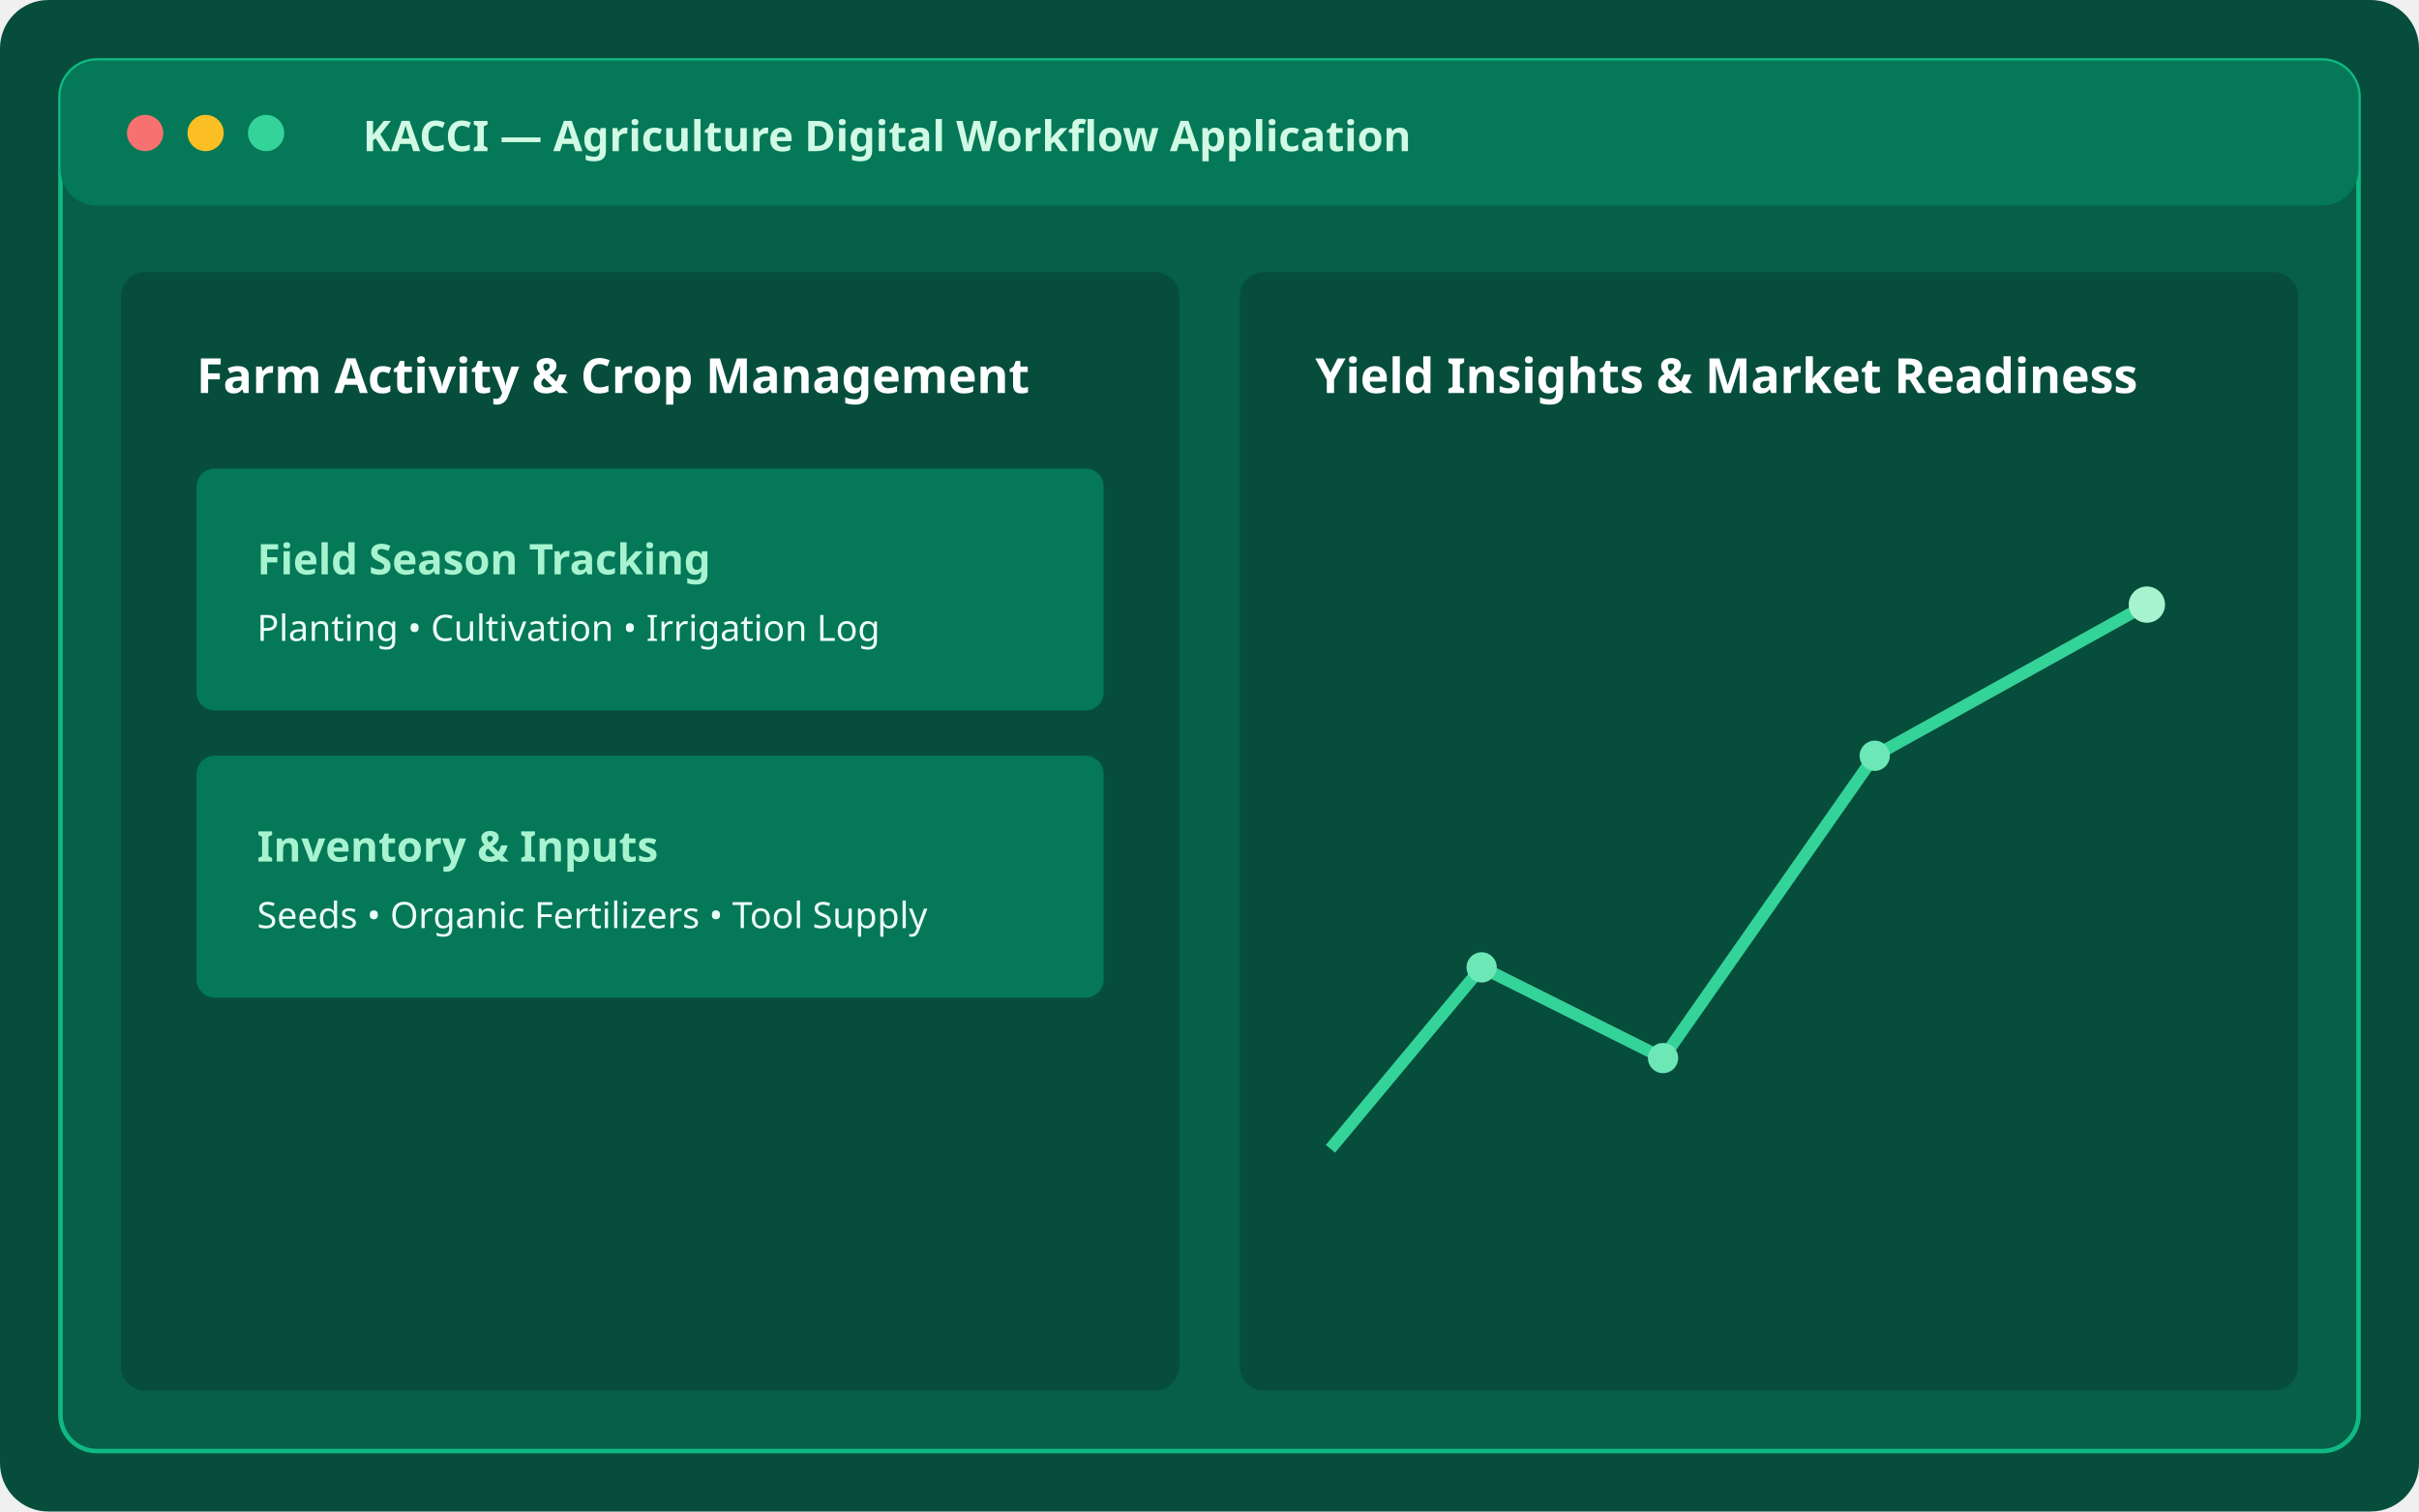
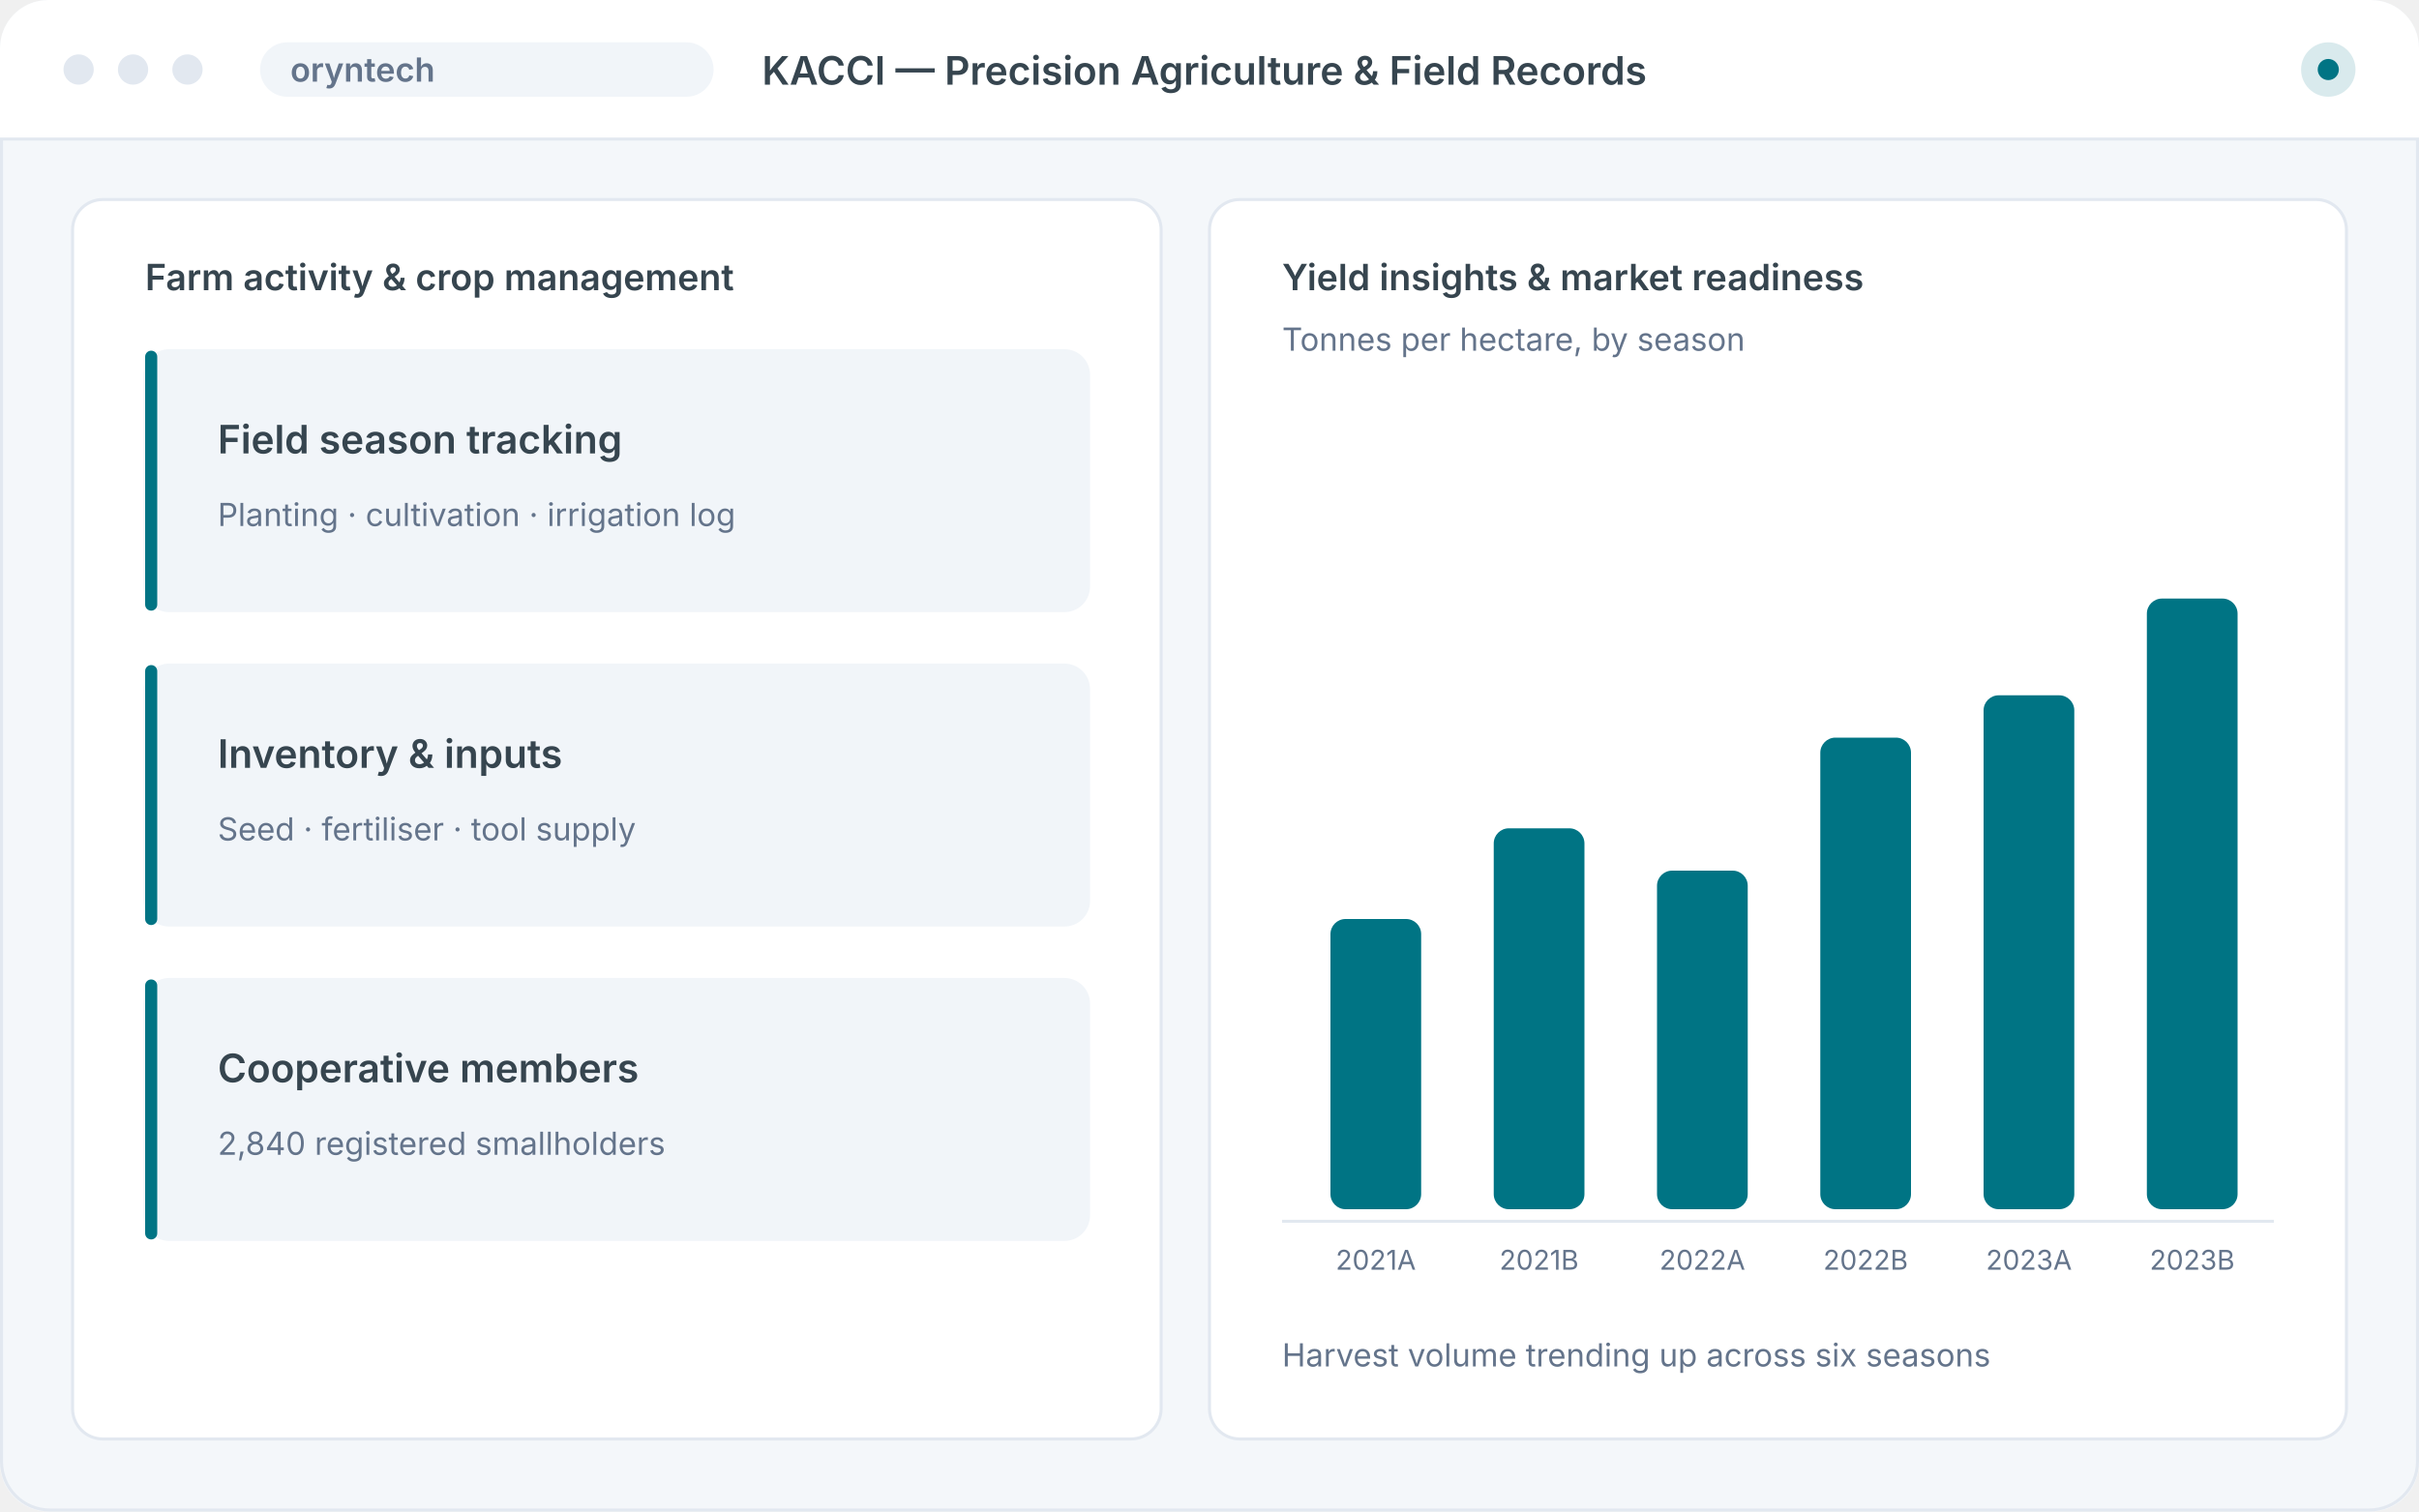
- <svg xmlns="http://www.w3.org/2000/svg" viewBox="0 0 800 500" fill="none">
-   <rect width="800" height="500" rx="16" fill="#064E3B" />
-   <rect x="20" y="20" width="760" height="460" rx="12" fill="#065F46" stroke="#10B981" stroke-width="1.5" />
-   <rect x="20" y="20" width="760" height="48" rx="12" fill="#047857" />
-   <circle cx="48" cy="44" r="6" fill="#F87171" />
-   <circle cx="68" cy="44" r="6" fill="#FBBF24" />
-   <circle cx="88" cy="44" r="6" fill="#34D399" />
-   <text x="120" y="50" font-family="system-ui, sans-serif" font-size="14" font-weight="600" fill="#D1FAE5">KACCI — Agriculture Digital Workflow Application</text>
-   <rect x="40" y="90" width="350" height="370" rx="8" fill="#064E3B" />
-   <text x="65" y="130" font-family="system-ui, sans-serif" font-size="16" font-weight="bold" fill="#FFFFFF">Farm Activity &amp; Crop Management</text>
-   <rect x="65" y="155" width="300" height="80" rx="6" fill="#047857" />
-   <text x="85" y="190" font-family="system-ui, sans-serif" font-size="14" font-weight="600" fill="#A7F3D0">Field Season Tracking</text>
-   <text x="85" y="212" font-family="system-ui, sans-serif" font-size="12" fill="#ECFDF5">Planting • Cultivation • Irrigation Log</text>
-   <rect x="65" y="250" width="300" height="80" rx="6" fill="#047857" />
-   <text x="85" y="285" font-family="system-ui, sans-serif" font-size="14" font-weight="600" fill="#A7F3D0">Inventory &amp; Inputs</text>
-   <text x="85" y="307" font-family="system-ui, sans-serif" font-size="12" fill="#ECFDF5">Seeds • Organic Fertilizers • Tool Supply</text>
-   <rect x="410" y="90" width="350" height="370" rx="8" fill="#064E3B" />
-   <text x="435" y="130" font-family="system-ui, sans-serif" font-size="16" font-weight="bold" fill="#FFFFFF">Yield Insights &amp; Market Readiness</text>
-   <path d="M440 380 L 490 320 L 550 350 L 620 250 L 710 200" stroke="#34D399" stroke-width="4" fill="none" />
-   <circle cx="490" cy="320" r="5" fill="#6EE7B7" />
-   <circle cx="550" cy="350" r="5" fill="#6EE7B7" />
-   <circle cx="620" cy="250" r="5" fill="#6EE7B7" />
-   <circle cx="710" cy="200" r="6" fill="#A7F3D0" />
+ <svg xmlns="http://www.w3.org/2000/svg" viewBox="0 0 800 500" width="800" height="500" role="img" fill="none">
+   <rect width="800" height="500" rx="16" fill="#f4f7fa" />
+   <rect x="0.5" y="0.5" width="799" height="499" rx="16" fill="none" stroke="#e2e8f0" />
+   <path d="M0 16a16 16 0 0 1 16-16h768a16 16 0 0 1 16 16v30H0z" fill="#ffffff" />
+   <line x1="0" y1="46" x2="800" y2="46" stroke="#e2e8f0" />
+   <circle cx="26" cy="23" r="5" fill="#e2e8f0" />
+   <circle cx="44" cy="23" r="5" fill="#e2e8f0" />
+   <circle cx="62" cy="23" r="5" fill="#e2e8f0" />
+   <rect x="86" y="14" width="150" height="18" rx="9" fill="#f1f5f9" />
+   <text x="96" y="27" font-family="system-ui, -apple-system, 'Segoe UI', sans-serif" font-size="11" font-weight="600" fill="#64748b" text-anchor="start">oryntech</text>
+   <text x="252" y="28" font-family="system-ui, -apple-system, 'Segoe UI', sans-serif" font-size="13" font-weight="600" fill="#36454f" text-anchor="start">KACCI — Precision Agriculture &amp; Field Records</text>
+   <circle cx="770" cy="23" r="9" fill="#007484" opacity="0.15" />
+   <circle cx="770" cy="23" r="3.5" fill="#007484" />
+   <rect x="24" y="66" width="360" height="410" rx="10" fill="#ffffff" stroke="#e2e8f0" stroke-width="1" />
+   <text x="48" y="96" font-family="system-ui, -apple-system, 'Segoe UI', sans-serif" font-size="12" font-weight="600" fill="#36454f" text-anchor="start">Farm activity &amp; crop management</text>
+   <rect x="48" y="116" width="312" height="86" rx="8" fill="#f1f5f9" stroke="#f1f5f9" stroke-width="1" />
+   <rect x="48" y="116" width="4" height="86" rx="2" fill="#007484" />
+   <text x="72" y="150" font-family="system-ui, -apple-system, 'Segoe UI', sans-serif" font-size="13" font-weight="600" fill="#36454f" text-anchor="start">Field season tracking</text>
+   <text x="72" y="174" font-family="system-ui, -apple-system, 'Segoe UI', sans-serif" font-size="10.5" font-weight="400" fill="#64748b" text-anchor="start">Planting · cultivation · irrigation log</text>
+   <rect x="48" y="220" width="312" height="86" rx="8" fill="#f1f5f9" stroke="#f1f5f9" stroke-width="1" />
+   <rect x="48" y="220" width="4" height="86" rx="2" fill="#007484" />
+   <text x="72" y="254" font-family="system-ui, -apple-system, 'Segoe UI', sans-serif" font-size="13" font-weight="600" fill="#36454f" text-anchor="start">Inventory &amp; inputs</text>
+   <text x="72" y="278" font-family="system-ui, -apple-system, 'Segoe UI', sans-serif" font-size="10.5" font-weight="400" fill="#64748b" text-anchor="start">Seed · fertiliser · tool supply</text>
+   <rect x="48" y="324" width="312" height="86" rx="8" fill="#f1f5f9" stroke="#f1f5f9" stroke-width="1" />
+   <rect x="48" y="324" width="4" height="86" rx="2" fill="#007484" />
+   <text x="72" y="358" font-family="system-ui, -apple-system, 'Segoe UI', sans-serif" font-size="13" font-weight="600" fill="#36454f" text-anchor="start">Cooperative members</text>
+   <text x="72" y="382" font-family="system-ui, -apple-system, 'Segoe UI', sans-serif" font-size="10.5" font-weight="400" fill="#64748b" text-anchor="start">2,840 registered smallholders</text>
+   <rect x="400" y="66" width="376" height="410" rx="10" fill="#ffffff" stroke="#e2e8f0" stroke-width="1" />
+   <text x="424" y="96" font-family="system-ui, -apple-system, 'Segoe UI', sans-serif" font-size="12" font-weight="600" fill="#36454f" text-anchor="start">Yield insights &amp; market readiness</text>
+   <text x="424" y="116" font-family="system-ui, -apple-system, 'Segoe UI', sans-serif" font-size="10.5" font-weight="400" fill="#64748b" text-anchor="start">Tonnes per hectare, by season</text>
+   <rect x="440" y="304" width="30" height="96" rx="5" fill="#007484" />
+   <text x="455" y="420" font-family="system-ui, -apple-system, 'Segoe UI', sans-serif" font-size="9" font-weight="400" fill="#64748b" text-anchor="middle">2021A</text>
+   <rect x="494" y="274" width="30" height="126" rx="5" fill="#007484" />
+   <text x="509" y="420" font-family="system-ui, -apple-system, 'Segoe UI', sans-serif" font-size="9" font-weight="400" fill="#64748b" text-anchor="middle">2021B</text>
+   <rect x="548" y="288" width="30" height="112" rx="5" fill="#007484" />
+   <text x="563" y="420" font-family="system-ui, -apple-system, 'Segoe UI', sans-serif" font-size="9" font-weight="400" fill="#64748b" text-anchor="middle">2022A</text>
+   <rect x="602" y="244" width="30" height="156" rx="5" fill="#007484" />
+   <text x="617" y="420" font-family="system-ui, -apple-system, 'Segoe UI', sans-serif" font-size="9" font-weight="400" fill="#64748b" text-anchor="middle">2022B</text>
+   <rect x="656" y="230" width="30" height="170" rx="5" fill="#007484" />
+   <text x="671" y="420" font-family="system-ui, -apple-system, 'Segoe UI', sans-serif" font-size="9" font-weight="400" fill="#64748b" text-anchor="middle">2023A</text>
+   <rect x="710" y="198" width="30" height="202" rx="5" fill="#007484" />
+   <text x="725" y="420" font-family="system-ui, -apple-system, 'Segoe UI', sans-serif" font-size="9" font-weight="400" fill="#64748b" text-anchor="middle">2023B</text>
+   <line x1="424" y1="404" x2="752" y2="404" stroke="#e2e8f0" />
+   <text x="424" y="452" font-family="system-ui, -apple-system, 'Segoe UI', sans-serif" font-size="10.5" font-weight="400" fill="#64748b" text-anchor="start">Harvest volume trending up across six seasons</text>
</svg>
